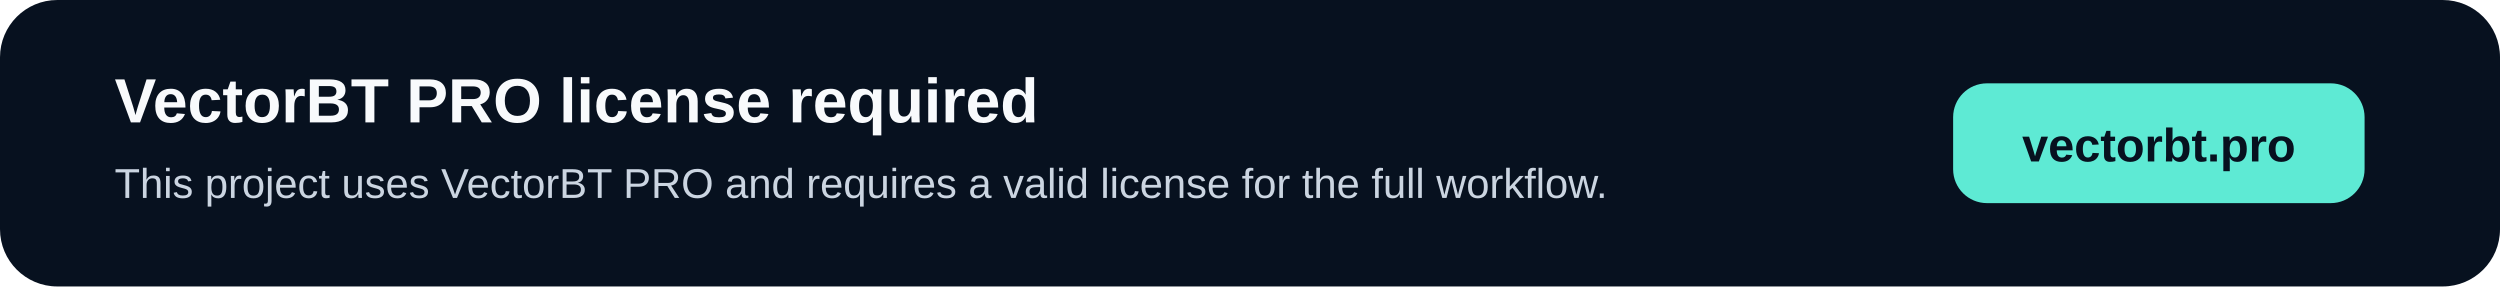
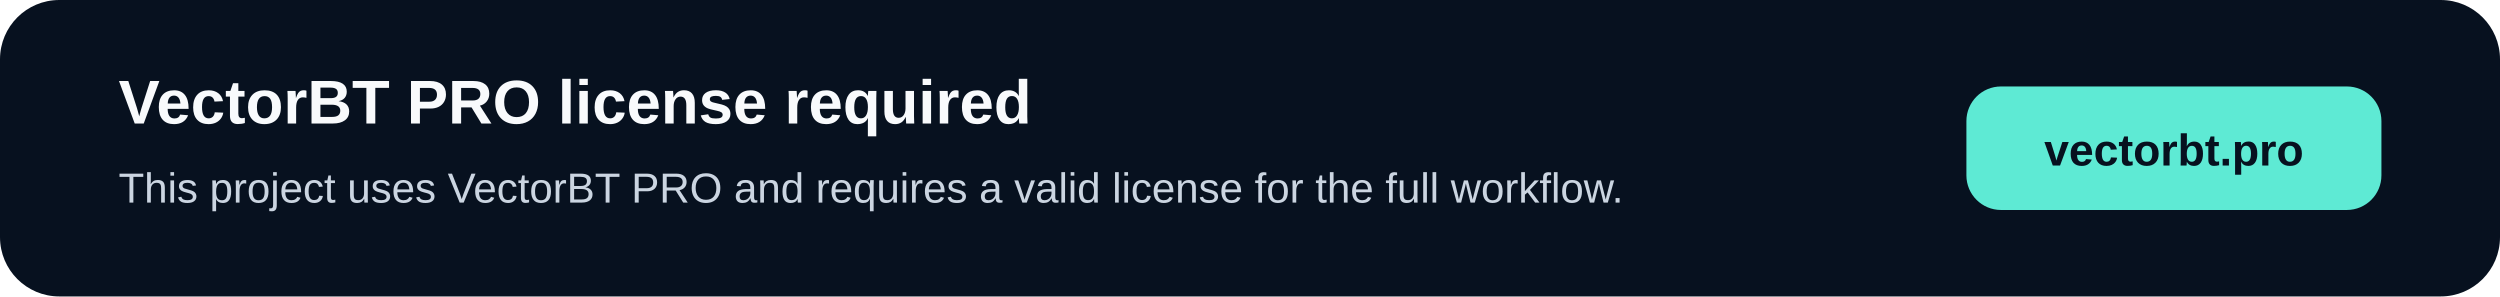
- <svg xmlns="http://www.w3.org/2000/svg" width="960" height="110" viewBox="0 0 960 110" role="img" aria-labelledby="title desc">
-   <rect width="960" height="110" rx="22" fill="#07111f" />
-   <text x="44" y="47" fill="#f8fafc" font-family="Arial, Helvetica, sans-serif" font-size="24" font-weight="700">VectorBT PRO license required</text>
-   <text x="44" y="76" fill="#cbd5e1" font-family="Arial, Helvetica, sans-serif" font-size="16">This project uses VectorBT PRO and requires a valid license for the full workflow.</text>
+ <svg xmlns="http://www.w3.org/2000/svg" width="1012" height="120" viewBox="0 0 1012 120" role="img" aria-labelledby="title desc">
+   <rect width="1012" height="120" rx="24" fill="#07111f" />
+   <text x="48" y="50" fill="#f8fafc" font-family="Arial, Helvetica, sans-serif" font-size="25" font-weight="700">VectorBT PRO license required</text>
+   <text x="48" y="82" fill="#cbd5e1" font-family="Arial, Helvetica, sans-serif" font-size="17">This project uses VectorBT PRO and requires a valid license for the full workflow.</text>
  <a href="https://vectorbt.pro/" target="_blank">
-     <rect x="750" y="32" width="158" height="46" rx="13" fill="#5eead4" />
-     <text x="829" y="62" text-anchor="middle" fill="#07111f" font-family="Arial, Helvetica, sans-serif" font-size="18" font-weight="700">vectorbt.pro</text>
+     <rect x="796" y="35" width="168" height="50" rx="14" fill="#5eead4" />
+     <text x="880" y="67" text-anchor="middle" fill="#07111f" font-family="Arial, Helvetica, sans-serif" font-size="18" font-weight="700">vectorbt.pro</text>
  </a>
</svg>
